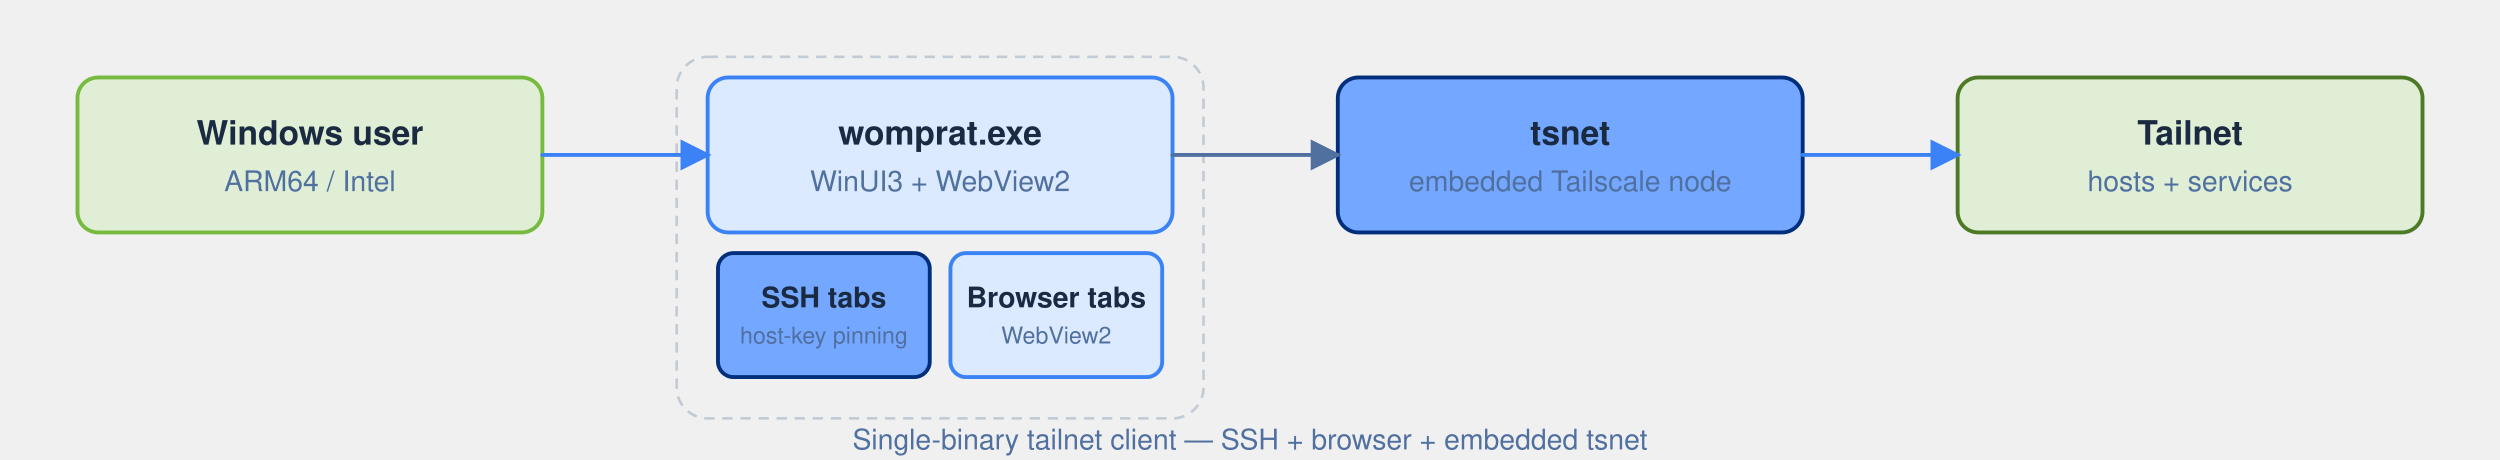
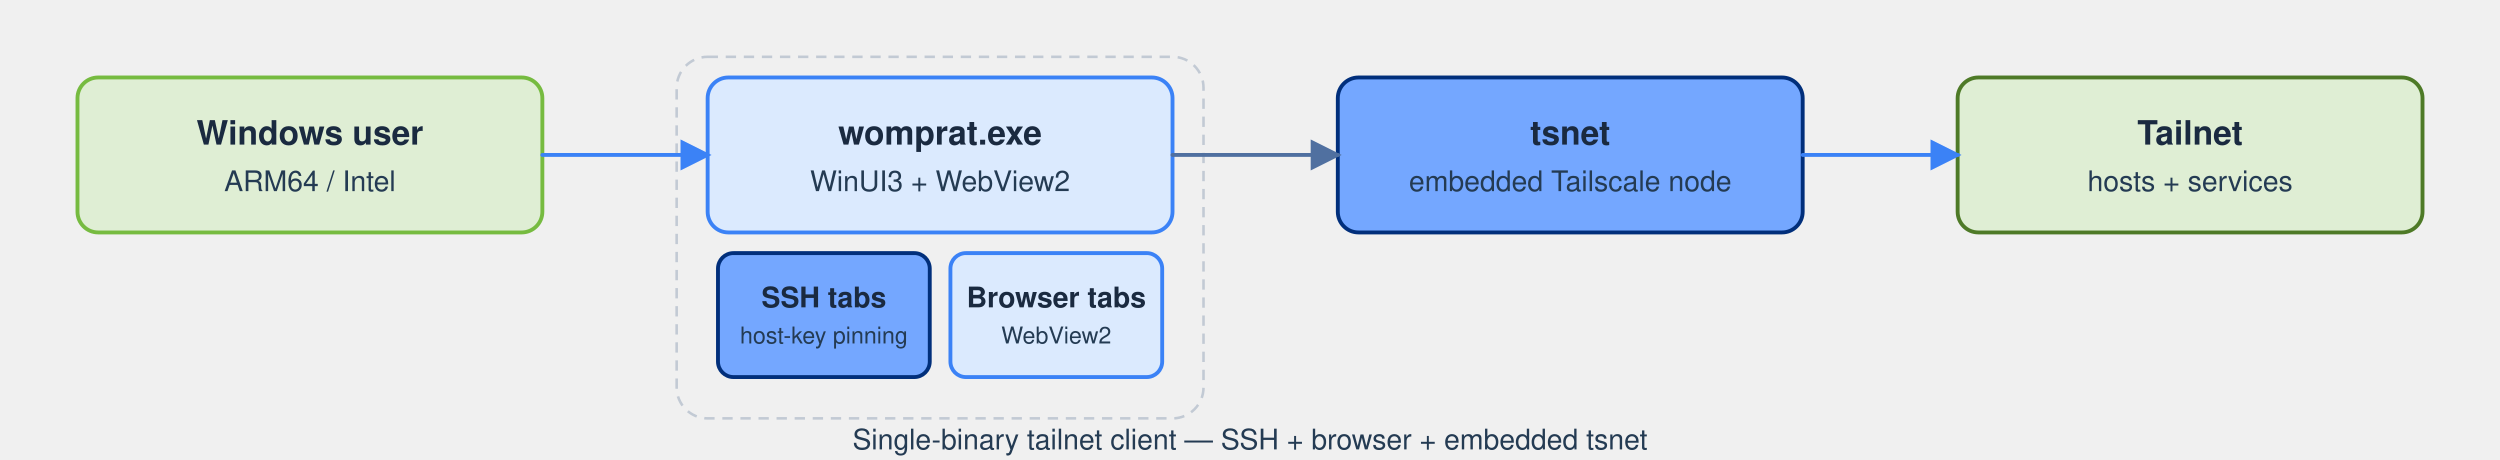
<svg xmlns="http://www.w3.org/2000/svg" viewBox="0 0 968 178">
  <style>
    /* Default: light mode (for rsvg-convert and non-media-query agents) */
    .bg { fill: transparent; }
    .box { fill: #ffffff; stroke: #707070; stroke-width: 1.5; }
    .box-accent { fill: #dbeafe; stroke: #3b82f6; stroke-width: 1.5; }
    .box-green { fill: #74a7ff; stroke: #012f7b; stroke-width: 1.5; }
    .box-warm { fill: #fef3c7; stroke: #d97706; stroke-width: 1.5; }
    .box-purple { fill: #adadad; stroke: #000000; stroke-width: 1.5; }
    .box-teal { fill: #ebebeb; stroke: #474747; stroke-width: 1.5; }
    .box-slate { fill: #a7c6ff; stroke: #0042a9; stroke-width: 1.5; }
    .box-indigo { fill: #dfeed4; stroke: #4e7a27; stroke-width: 1.5; }
    .box-rose { fill: #dfeed4; stroke: #76bb40; stroke-width: 1.5; }
    .box-orange { fill: #ffedd5; stroke: #ea580c; stroke-width: 1.5; }
    .box-cyan { fill: #d9c9fe; stroke: #5e30eb; stroke-width: 1.5; }
    .label { fill: #1a2a40; }
-     .sub { fill: #5070a0; }
+     .sub { fill: #243b53; }
    text { font-family: -apple-system, "Segoe UI", Helvetica, sans-serif; }
    .label { font-size: 13px; font-weight: 600; }
    .sub { font-size: 11px; }
    @media (prefers-color-scheme: dark) {
      .bg { fill: transparent; }
      .box { fill: #1a1e2a; stroke: #505050; }
      .box-accent { fill: #0d1e38; stroke: #2b5cb0; }
      .box-green { fill: #0a1a3a; stroke: #4a80d0; }
      .box-warm { fill: #221a10; stroke: #a06020; }
      .box-purple { fill: #222222; stroke: #666666; }
      .box-teal { fill: #1e1e1e; stroke: #666666; }
      .box-slate { fill: #0d1a38; stroke: #4a7ad0; }
      .box-indigo { fill: #1a2810; stroke: #5a8a30; }
      .box-rose { fill: #1a2810; stroke: #5aaa30; }
      .box-orange { fill: #2a1a08; stroke: #f97316; }
      .box-cyan { fill: #1a1030; stroke: #7040d0; }
      .label { fill: #d0daf0; }
      .sub { fill: #90a8c0; }
    }
  </style>
  <defs>
    <marker id="ah" markerWidth="8" markerHeight="8" refX="7" refY="4" orient="auto">
      <path d="M0,0 L8,4 L0,8z" fill="#5070a0" stroke="none" />
    </marker>
    <marker id="ahs" markerWidth="8" markerHeight="8" refX="7" refY="4" orient="auto">
      <path d="M0,0 L8,4 L0,8z" fill="#3b82f6" stroke="none" />
    </marker>
  </defs>
  <rect width="968" height="178" class="bg" rx="8" />
  <rect x="30" y="30" width="180" height="60" rx="8" class="box-rose" />
  <text x="120" y="56" text-anchor="middle" class="label">Windows user</text>
  <text x="120" y="74" text-anchor="middle" class="sub">ARM64 / Intel</text>
  <rect x="262" y="22" width="204" height="140" rx="12" fill="none" stroke="#94a3b8" stroke-width="1" stroke-dasharray="4 3" opacity="0.5" />
  <rect x="274" y="30" width="180" height="60" rx="8" class="box-accent" />
  <text x="364" y="56" text-anchor="middle" class="label">womprat.exe</text>
  <text x="364" y="74" text-anchor="middle" class="sub">WinUI3 + WebView2</text>
  <rect x="278" y="98" width="82" height="48" rx="6" class="box-green" />
  <text x="319" y="119" text-anchor="middle" class="label" style="font-size:11px">SSH tabs</text>
  <text x="319" y="133" text-anchor="middle" class="sub" style="font-size:9px">host-key pinning</text>
  <rect x="368" y="98" width="82" height="48" rx="6" class="box-accent" />
  <text x="409" y="119" text-anchor="middle" class="label" style="font-size:11px">Browser tabs</text>
  <text x="409" y="133" text-anchor="middle" class="sub" style="font-size:9px">WebView2</text>
  <rect x="518" y="30" width="180" height="60" rx="8" class="box-green" />
  <text x="608" y="56" text-anchor="middle" class="label">tsnet</text>
  <text x="608" y="74" text-anchor="middle" class="sub">embedded Tailscale node</text>
  <rect x="758" y="30" width="180" height="60" rx="8" class="box-indigo" />
  <text x="848" y="56" text-anchor="middle" class="label">Tailnet</text>
  <text x="848" y="74" text-anchor="middle" class="sub">hosts + services</text>
  <path d="M210,60 L274,60" fill="none" stroke="#3b82f6" stroke-width="1.5" stroke-linecap="round" marker-end="url(#ahs)" />
  <path d="M454,60 L518,60" fill="none" stroke="#5070a0" stroke-width="1.5" stroke-linecap="round" marker-end="url(#ah)" />
  <path d="M698,60 L758,60" fill="none" stroke="#3b82f6" stroke-width="1.5" stroke-linecap="round" marker-end="url(#ahs)" />
  <text x="484" y="174" text-anchor="middle" class="sub">Single-binary tailnet client — SSH + browser + embedded tsnet</text>
</svg>
